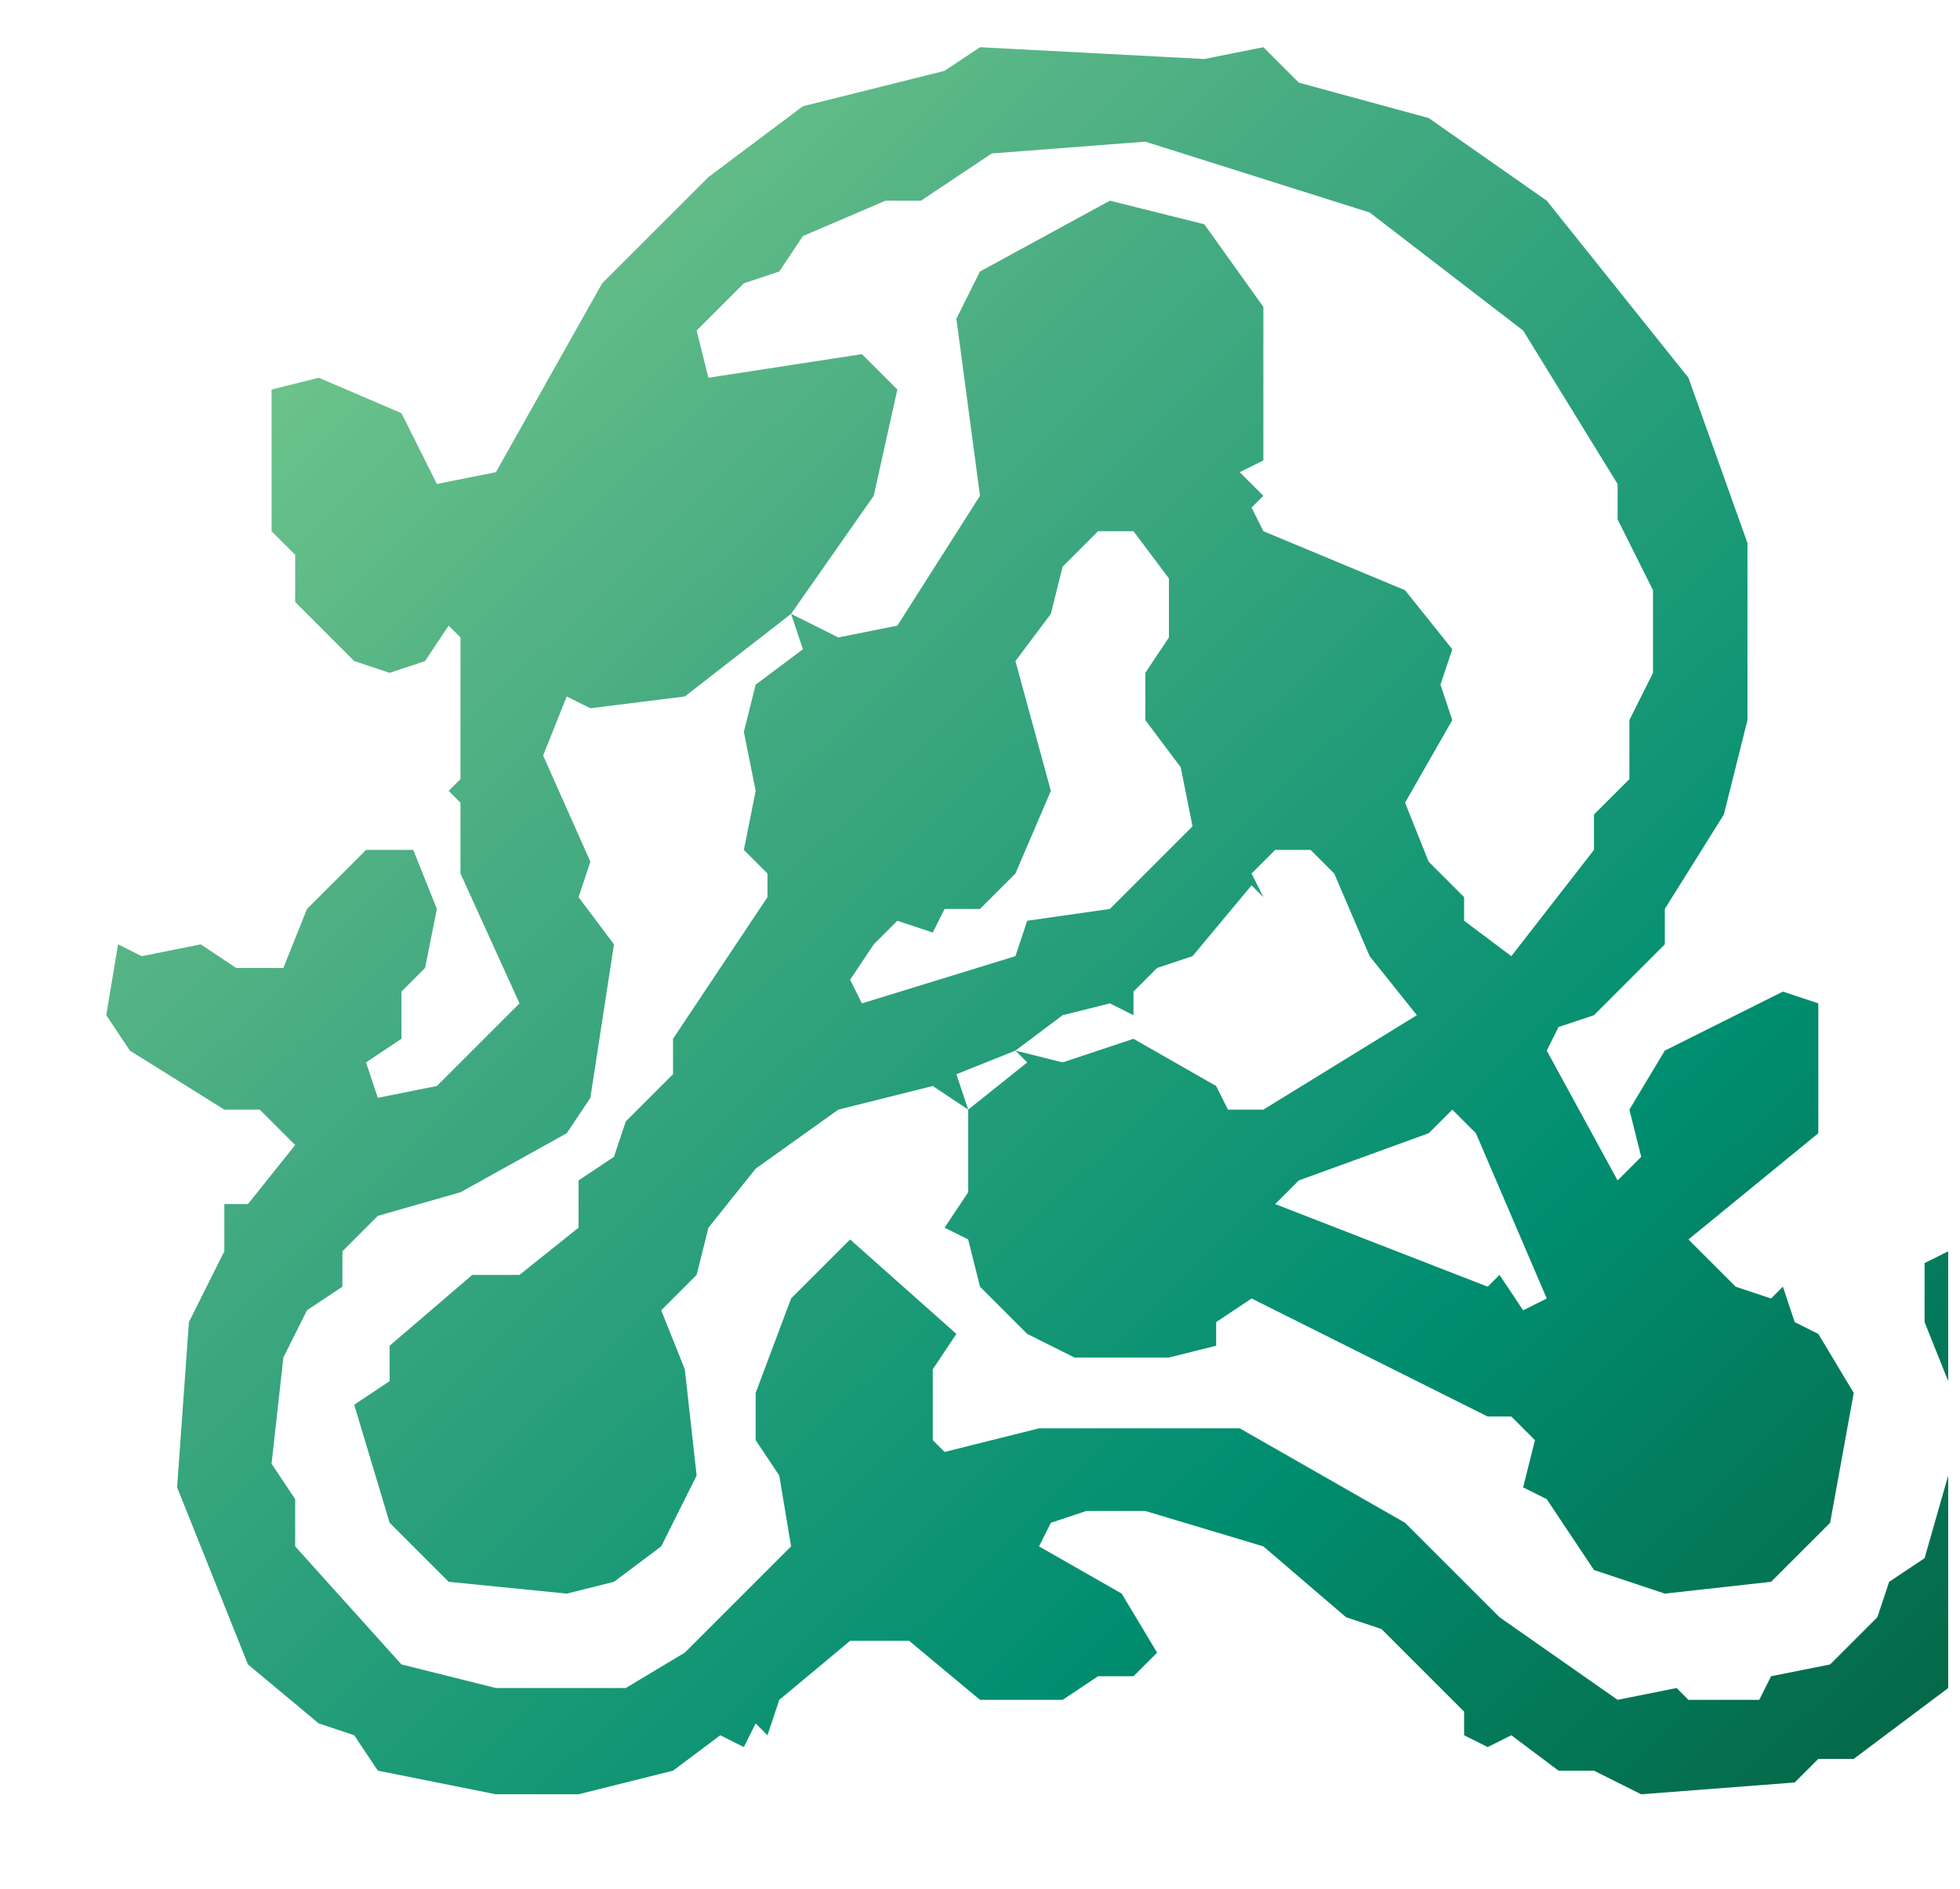
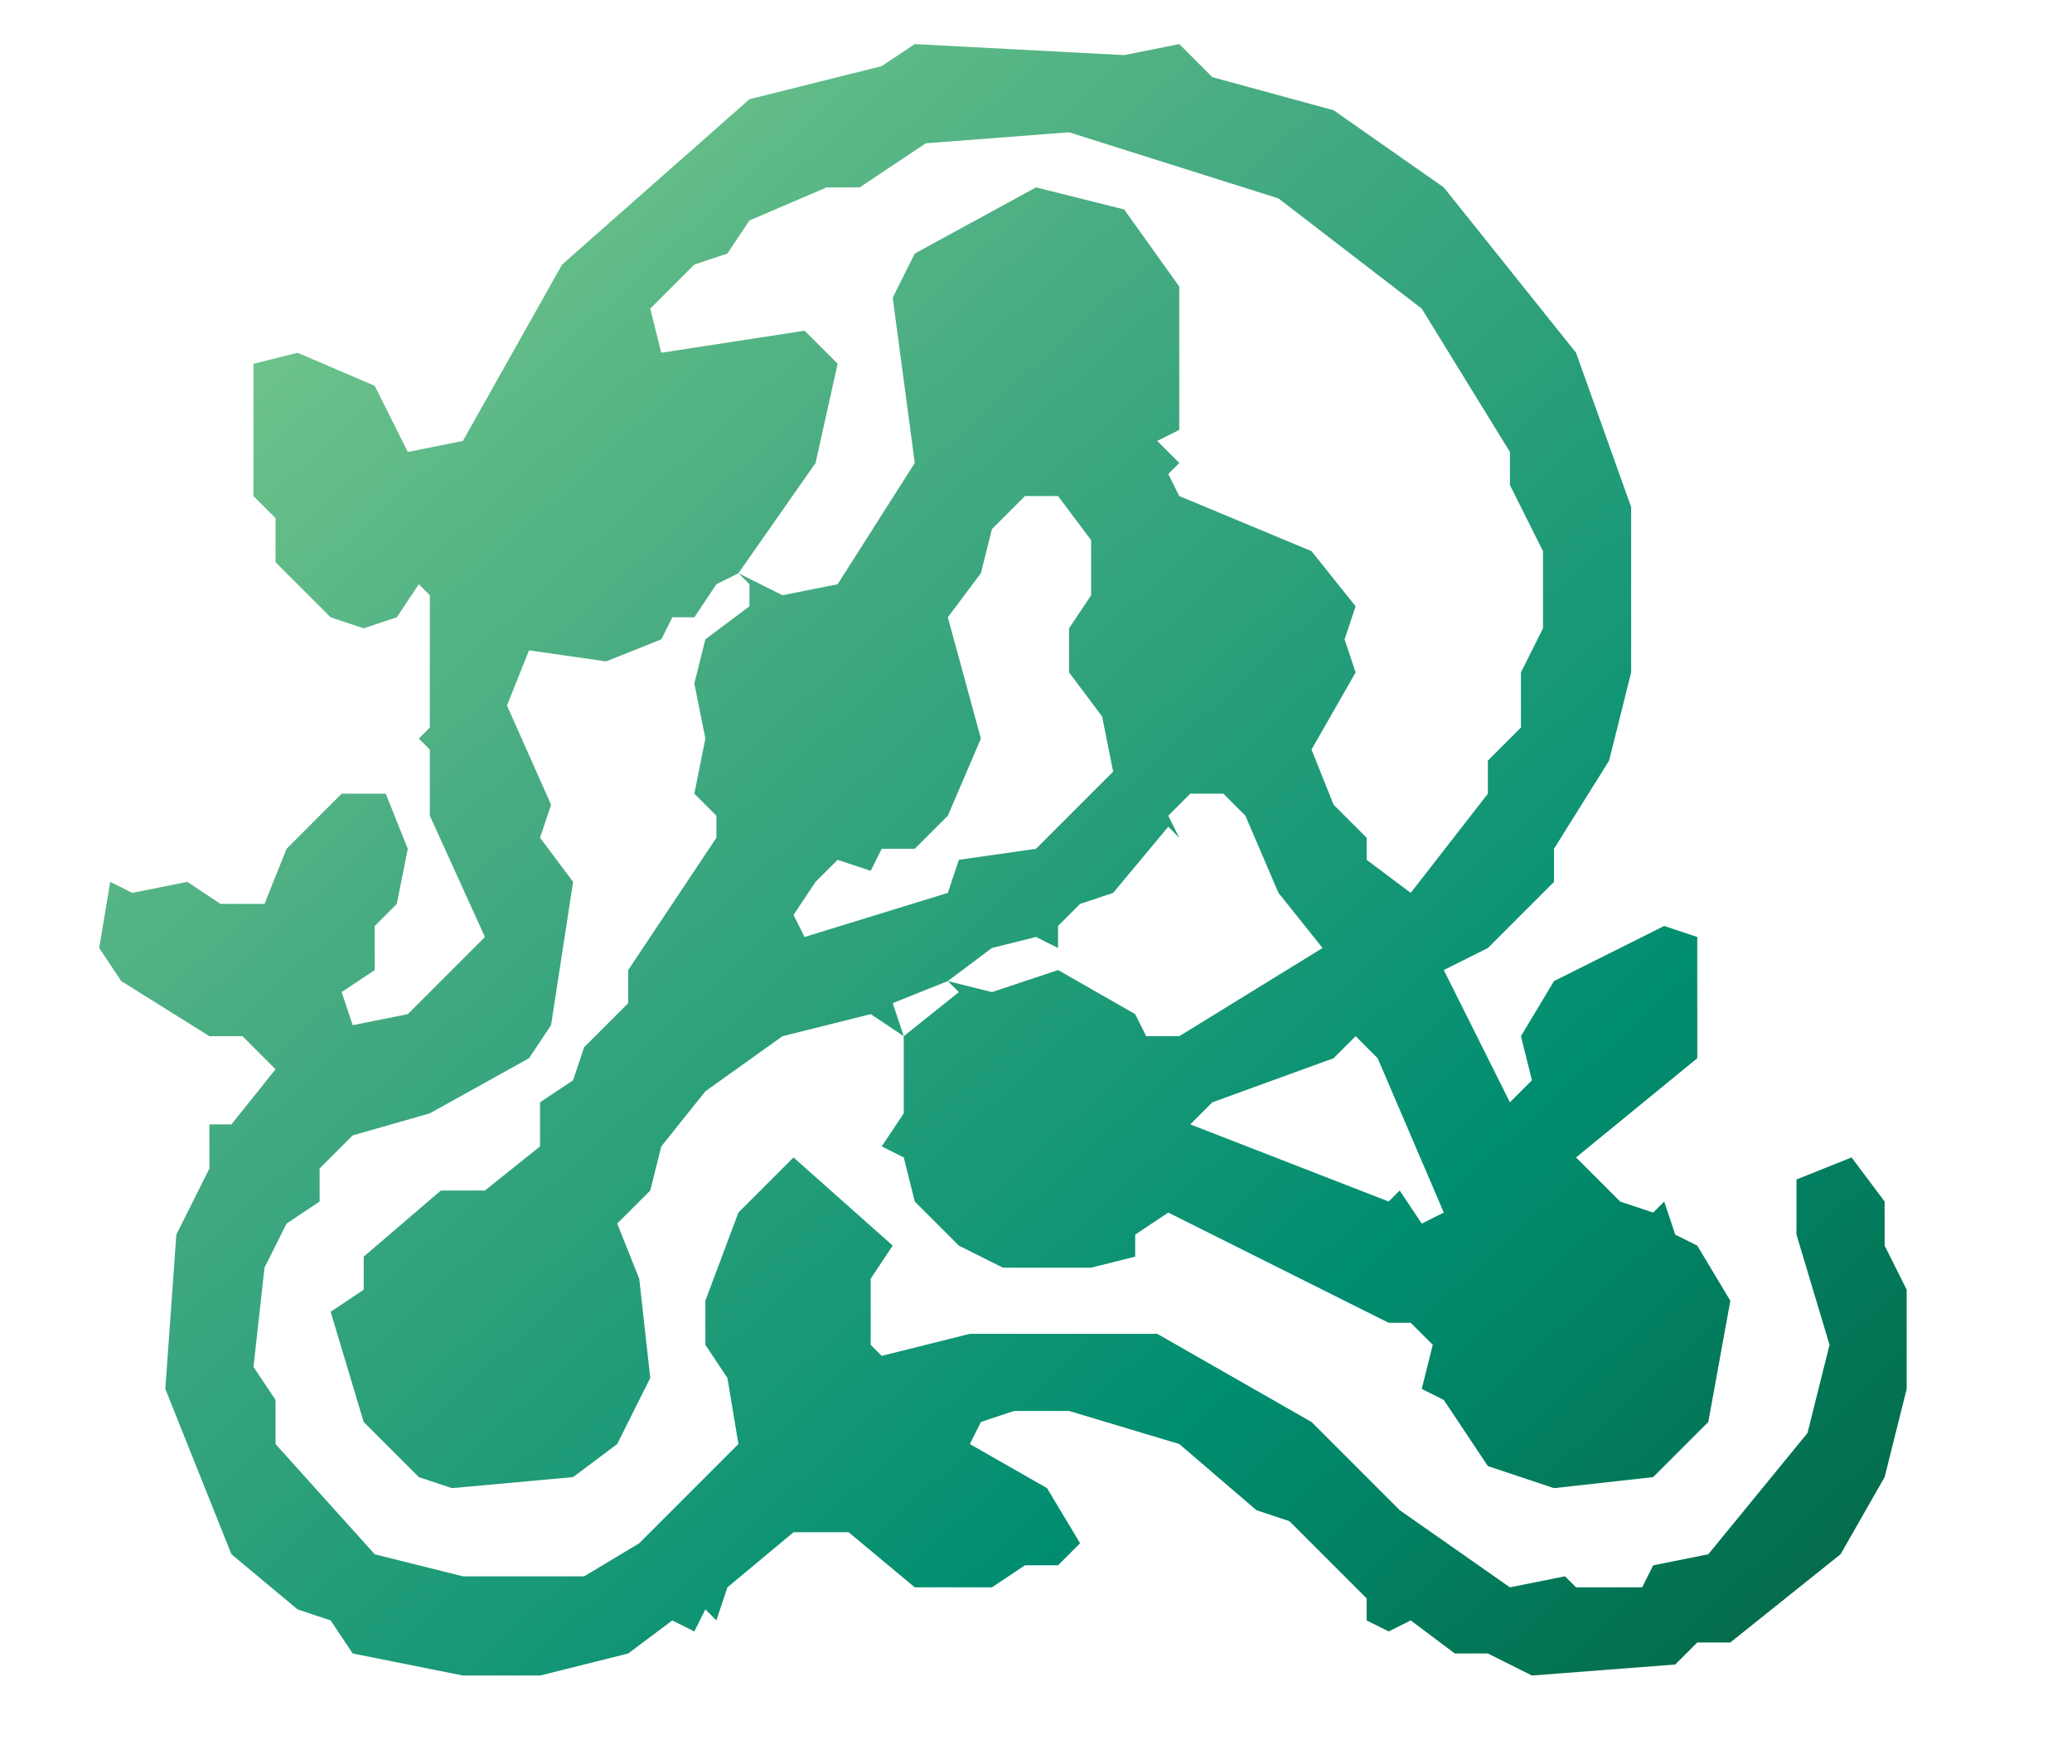
- <svg xmlns="http://www.w3.org/2000/svg" viewBox="0 0 166 160" aria-hidden="true">
+ <svg xmlns="http://www.w3.org/2000/svg" viewBox="0 0 188 160" aria-hidden="true">
  <defs>
    <linearGradient id="botanical-green" x1="0" y1="0" x2="1" y2="1">
      <stop offset="0" stop-color="#86d390" />
      <stop offset=".34" stop-color="#48ac82" />
      <stop offset=".72" stop-color="#008e70" />
      <stop offset="1" stop-color="#066443" />
    </linearGradient>
  </defs>
-   <path fill="url(#botanical-green)" fill-rule="evenodd" d="M163 107 163 112 165 117 165 121 165 106Z M23 33 23 45 25 47 25 51 30 56 33 57 36 56 38 53 39 54 39 66 38 67 39 68 39 74 44 85 37 92 32 93 31 90 34 88 34 84 36 82 37 77 35 72 31 72 26 77 24 82 20 82 17 80 12 81 10 80 9 86 11 89 19 94 22 94 25 97 21 102 19 102 19 106 16 112 15 126 21 141 27 146 30 147 32 150 42 152 49 152 57 150 61 147 63 148 64 146 65 147 66 144 72 139 77 139 83 144 90 144 93 142 96 142 98 140 95 135 88 131 89 129 92 128 97 128 107 131 114 137 117 138 124 145 124 147 126 148 128 147 132 150 135 150 139 152 152 151 154 149 157 149 165 143 165 125 163 132 160 134 159 137 155 141 150 142 149 144 143 144 142 143 137 144 127 137 119 129 105 121 88 121 80 123 79 122 79 116 81 113 72 105 67 110 64 118 64 122 66 125 67 131 58 140 53 143 42 143 34 141 25 131 25 127 23 124 24 115 26 111 29 109 29 106 32 103 39 101 48 96 50 93 52 80 49 76 50 73 46 64 48 59 50 60 58 59 67 52 68 55 64 58 63 62 64 67 63 72 65 74 65 76 57 88 57 91 53 95 52 98 49 100 49 104 44 108 40 108 33 114 33 117 30 119 33 129 38 134 48 135 52 134 56 131 59 125 58 116 56 111 59 108 60 104 64 99 71 94 79 92 82 94 82 101 80 104 82 105 83 109 87 113 91 115 99 115 103 114 103 112 106 110 126 120 128 120 130 122 129 126 131 127 135 133 141 135 150 134 155 129 157 118 154 113 152 112 151 109 150 110 147 109 143 105 154 96 154 85 151 84 141 89 138 94 139 98 137 100 131 89 132 87 135 86 141 80 141 77 146 69 148 61 148 46 143 32 131 17 121 10 110 7 107 4 102 5 83 4 80 6 68 9 60 15 51 24 42 40 37 41 34 35 27 32Z M108 102 110 100 121 96 123 94 125 96 131 110 129 111 127 108 126 109Z M86 89 87 90 82 94 81 91Z M120 86 107 94 104 94 103 92 96 88 90 90 86 89 90 86 94 85 96 86 96 84 98 82 101 81 106 75 107 76 106 74 108 72 111 72 113 74 116 81Z M96 45 99 49 99 54 97 57 97 61 100 65 101 70 94 77 87 78 86 81 73 85 72 83 74 80 76 81 74 80 76 78 79 79 80 77 83 77 86 74 89 67 86 56 89 52 90 48 93 45Z M59 28 63 24 66 23 68 20 75 17 78 17 84 13 97 12 116 18 129 28 137 41 137 44 140 50 140 57 138 61 138 66 135 69 135 72 128 81 124 78 124 76 121 73 119 68 123 61 122 58 123 55 119 50 107 45 106 43 107 42 105 40 107 39 107 26 102 19 94 17 83 23 81 27 83 42 76 53 71 54 67 52 74 42 76 33 73 30 60 32Z" />
+   <path fill="url(#botanical-green)" fill-rule="evenodd" d="M23 33 23 45 25 47 25 51 30 56 33 57 36 56 38 53 39 54 39 66 38 67 39 68 39 74 44 85 37 92 32 93 31 90 34 88 34 84 36 82 37 77 35 72 31 72 26 77 24 82 20 82 17 80 12 81 10 80 9 86 11 89 19 94 22 94 25 97 21 102 19 102 19 106 16 112 15 126 21 141 27 146 30 147 32 150 42 152 49 152 57 150 61 147 63 148 64 146 65 147 66 144 72 139 77 139 83 144 90 144 93 142 96 142 98 140 95 135 88 131 89 129 92 128 97 128 107 131 114 137 117 138 124 145 124 147 126 148 128 147 132 150 135 150 139 152 152 151 154 149 157 149 167 141 171 134 173 126 173 117 171 113 171 109 168 105 163 107 163 112 166 122 164 130 155 141 150 142 149 144 143 144 142 143 137 144 127 137 119 129 105 121 88 121 80 123 79 122 79 116 81 113 72 105 67 110 64 118 64 122 66 125 67 131 58 140 53 143 42 143 34 141 25 131 25 127 23 124 24 115 26 111 29 109 29 106 32 103 39 101 48 96 50 93 52 80 49 76 50 73 46 64 48 59 55 60 60 58 61 56 63 56 65 53 67 52 68 53 68 55 64 58 63 62 64 67 63 72 65 74 65 76 57 88 57 91 53 95 52 98 49 100 49 104 44 108 40 108 33 114 33 117 30 119 33 129 38 134 41 135 52 134 56 131 59 125 58 116 56 111 59 108 60 104 64 99 71 94 79 92 82 94 82 101 80 104 82 105 83 109 87 113 91 115 99 115 103 114 103 112 106 110 126 120 128 120 130 122 129 126 131 127 135 133 141 135 150 134 155 129 157 118 154 113 152 112 151 109 150 110 147 109 143 105 154 96 154 85 151 84 141 89 138 94 139 98 137 100 131 88 135 86 141 80 141 77 146 69 148 61 148 46 143 32 131 17 121 10 110 7 107 4 102 5 83 4 80 6 68 9 51 24 42 40 37 41 34 35 27 32Z M108 102 110 100 121 96 123 94 125 96 131 110 129 111 127 108 126 109Z M86 89 87 90 82 94 81 91Z M120 86 107 94 104 94 103 92 96 88 90 90 86 89 90 86 94 85 96 86 96 84 98 82 101 81 106 75 107 76 106 74 108 72 111 72 113 74 116 81Z M96 45 99 49 99 54 97 57 97 61 100 65 101 70 94 77 87 78 86 81 73 85 72 83 74 80 76 81 74 80 76 78 79 79 80 77 83 77 86 74 89 67 86 56 89 52 90 48 93 45Z M59 28 63 24 66 23 68 20 75 17 78 17 84 13 97 12 116 18 129 28 137 41 137 44 140 50 140 57 138 61 138 66 135 69 135 72 128 81 124 78 124 76 121 73 119 68 123 61 122 58 123 55 119 50 107 45 106 43 107 42 105 40 107 39 107 26 102 19 94 17 83 23 81 27 83 42 76 53 71 54 67 52 74 42 76 33 73 30 60 32Z" />
</svg>
